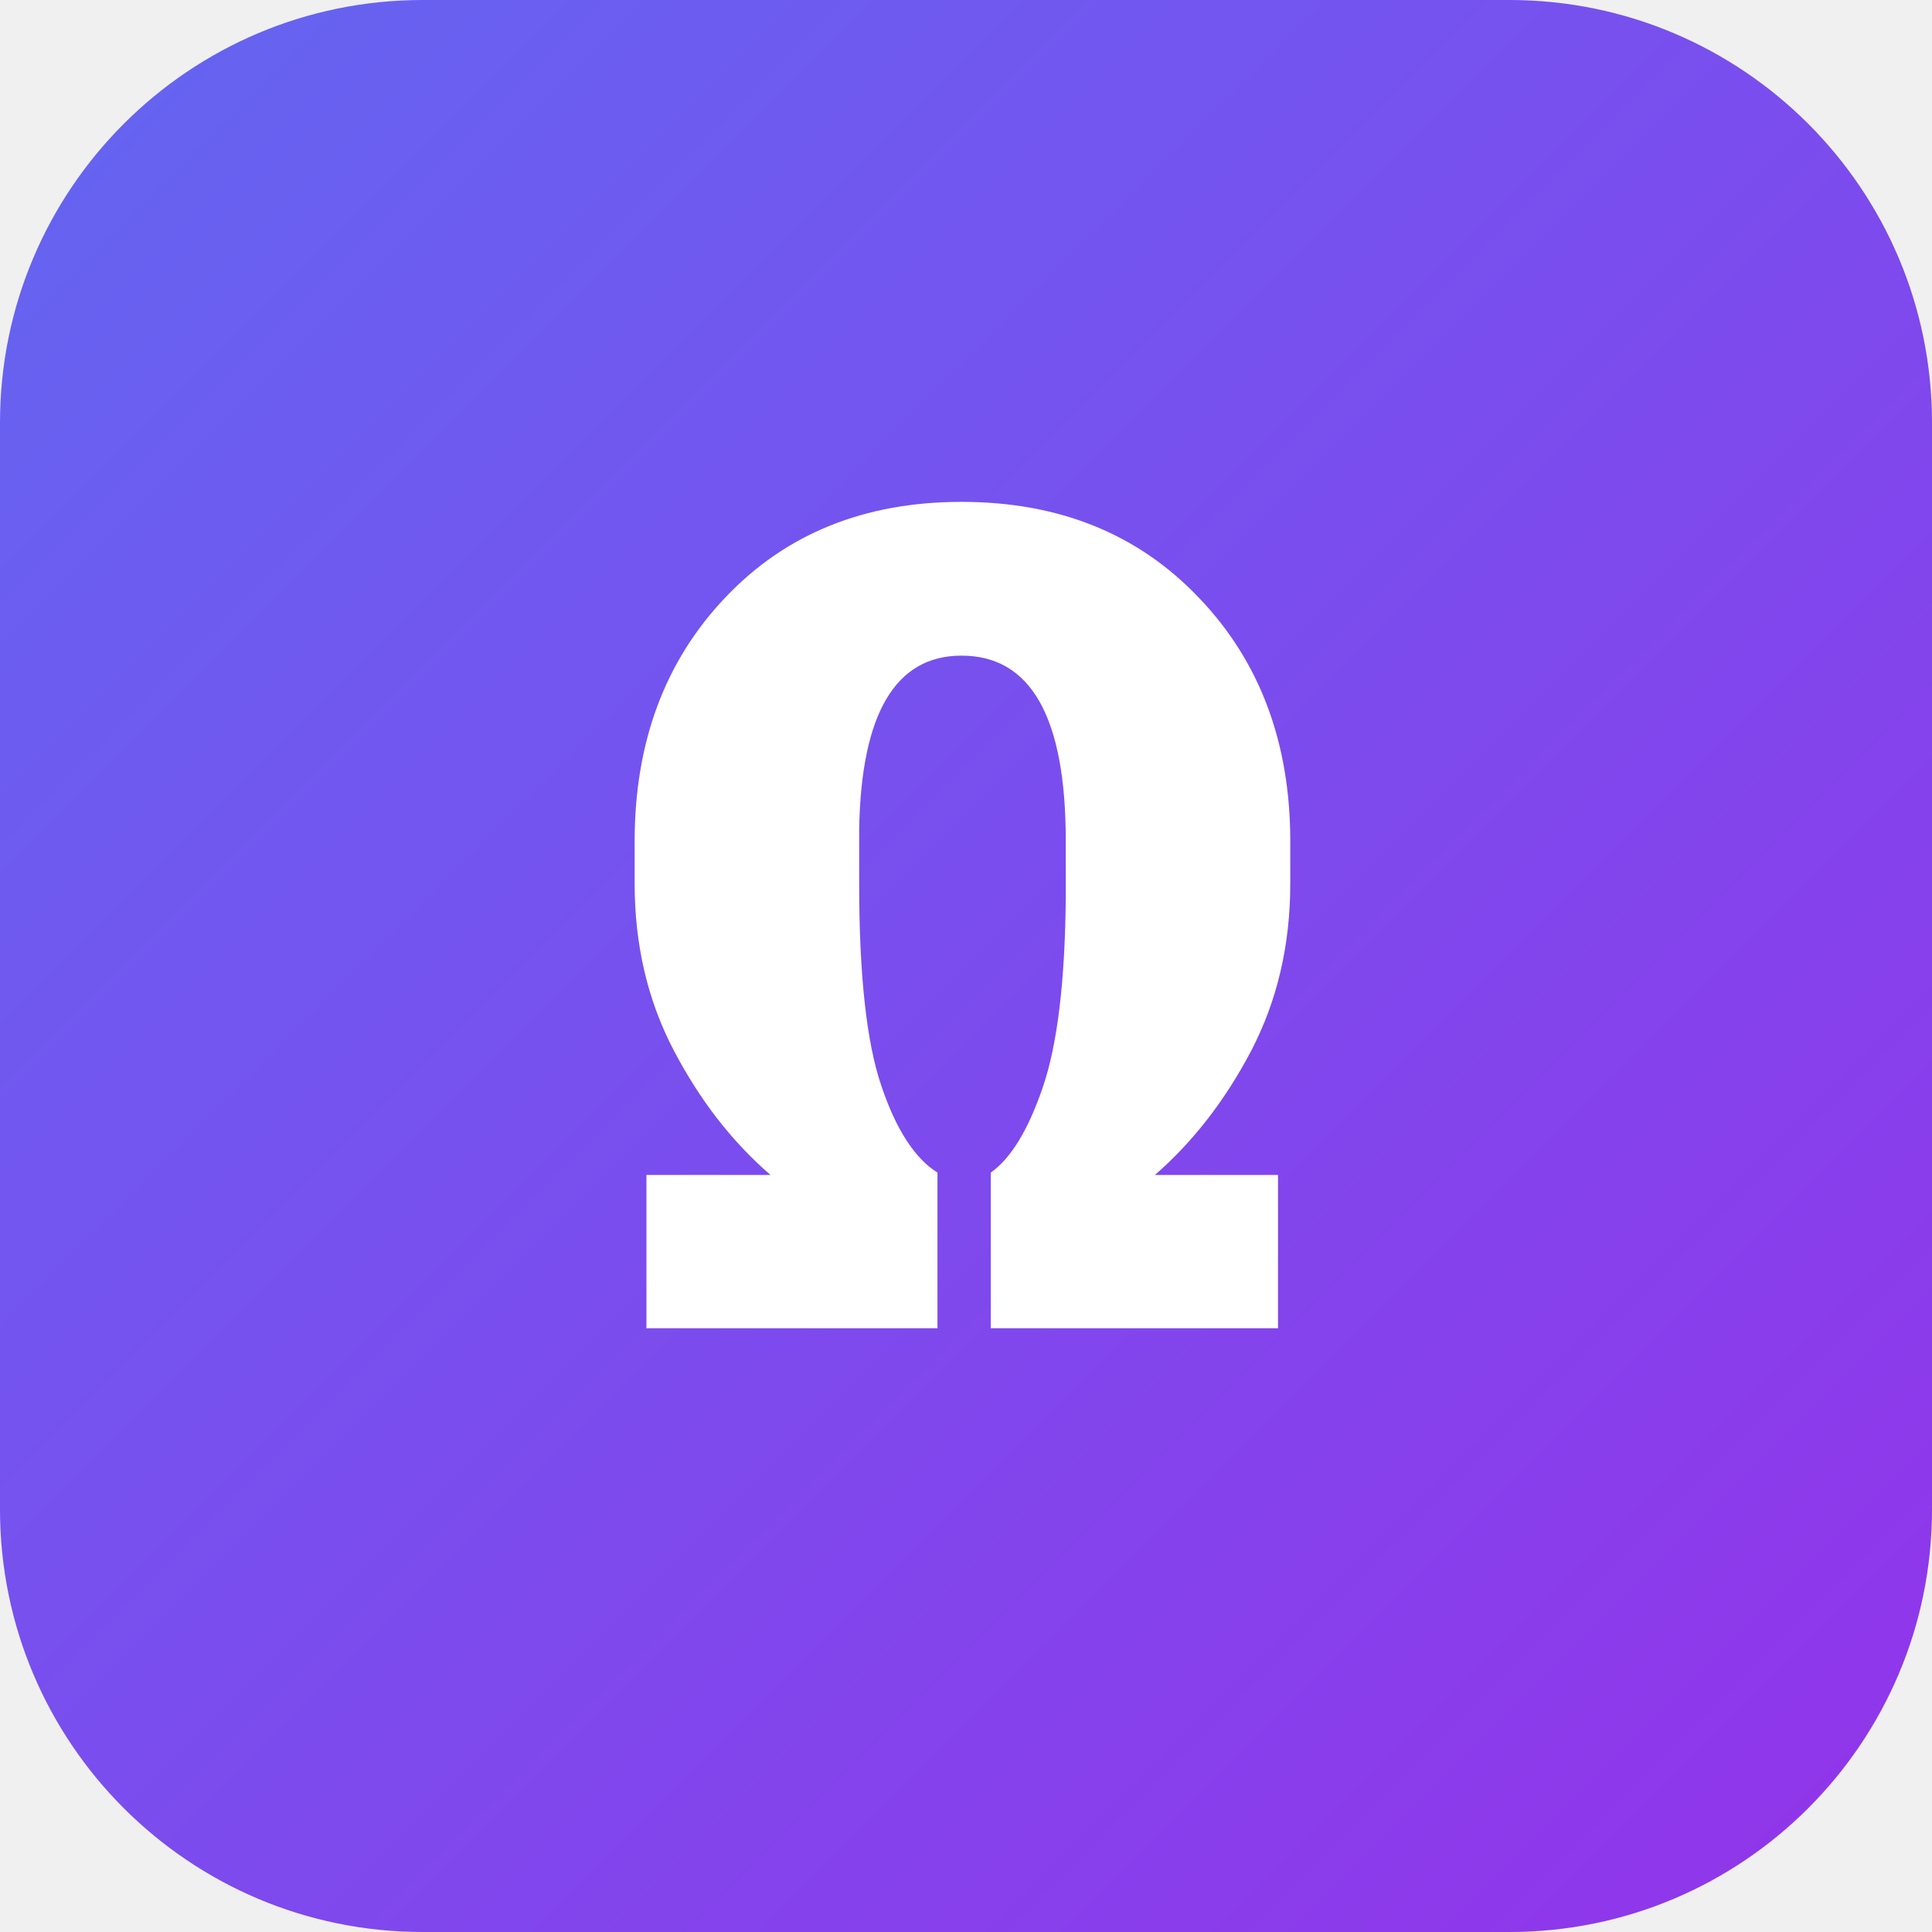
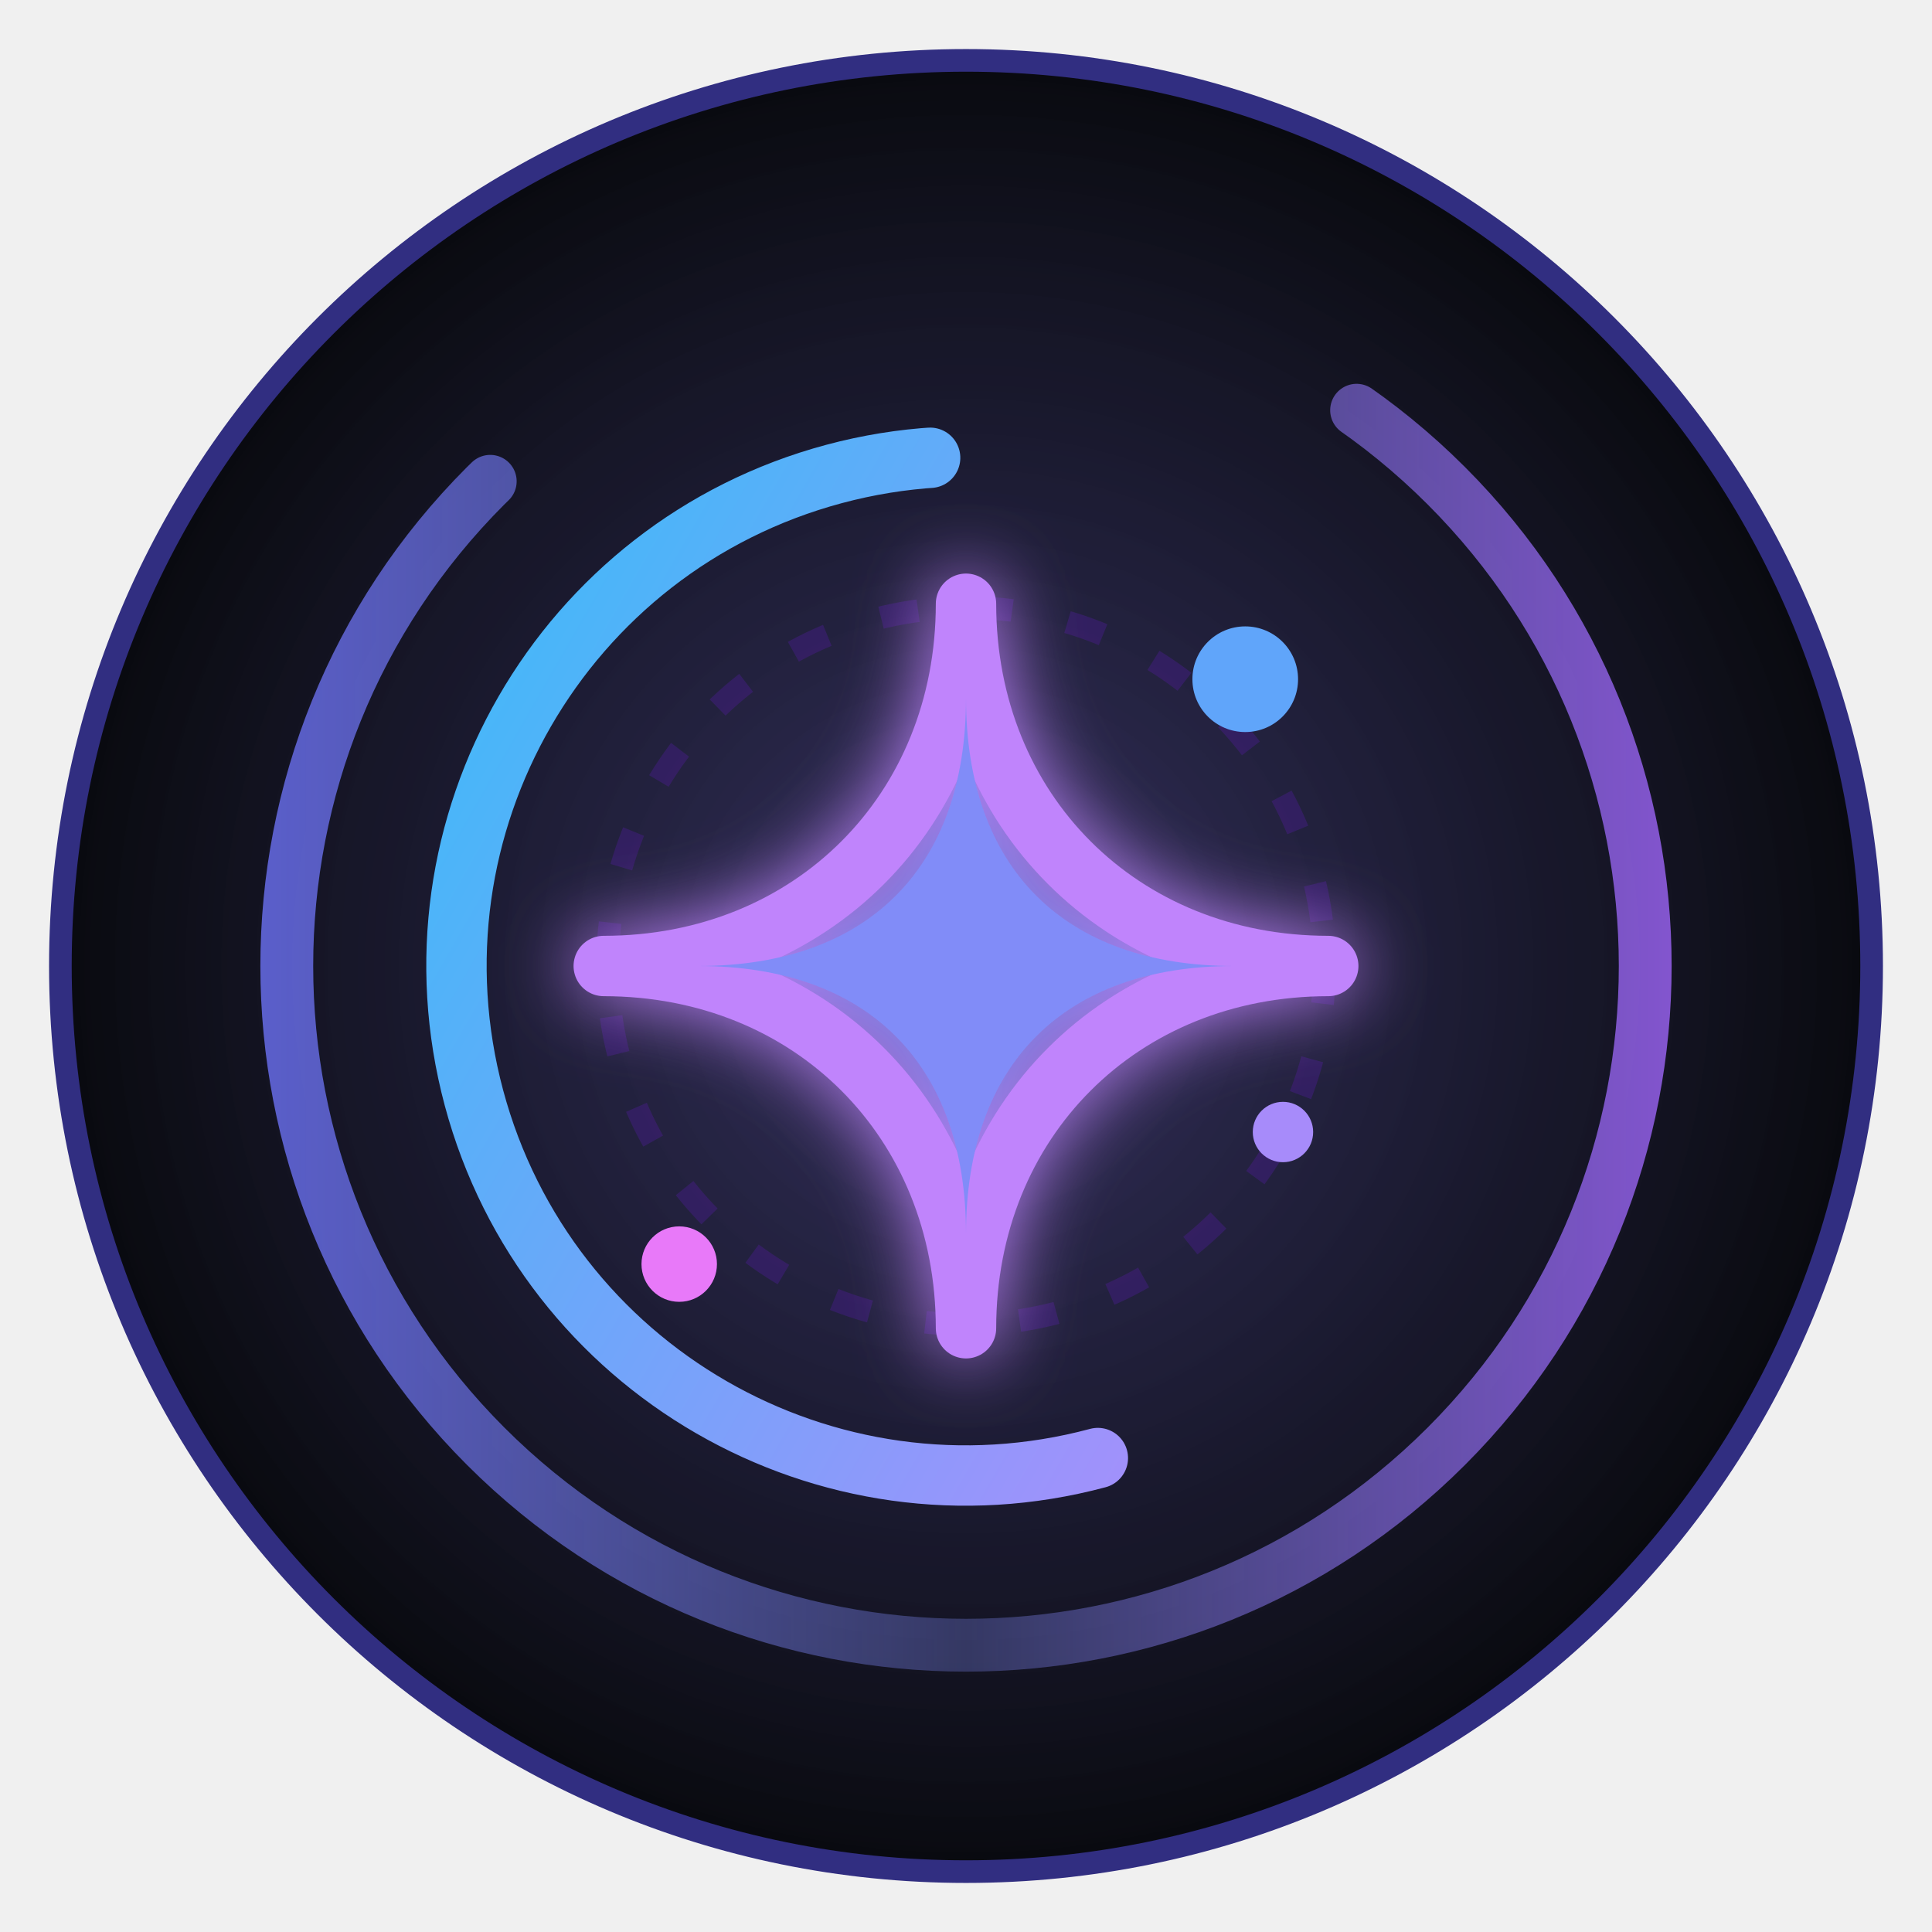
- <svg xmlns="http://www.w3.org/2000/svg" width="64" height="64" viewBox="0 0 64 64" fill="none">
+ <svg xmlns="http://www.w3.org/2000/svg" viewBox="0 0 512 512" width="100%" height="100%">
  <defs>
-     <linearGradient id="bg" x1="0" y1="0" x2="64" y2="64" gradientUnits="userSpaceOnUse">
-       <stop stop-color="#6366f1" />
-       <stop offset="1" stop-color="#9333ea" />
+     <radialGradient id="bgGlow" cx="50%" cy="50%" r="50%">
+       <stop offset="0%" stop-color="#1e1b4b" stop-opacity="0.9" />
+       <stop offset="100%" stop-color="#090a0f" stop-opacity="1" />
+     </radialGradient>
+     <linearGradient id="ringGrad1" x1="0%" y1="0%" x2="100%" y2="100%">
+       <stop offset="0%" stop-color="#6366f1" />
+       <stop offset="50%" stop-color="#818cf8" stop-opacity="0.3" />
+       <stop offset="100%" stop-color="#a855f7" />
    </linearGradient>
+     <linearGradient id="ringGrad2" x1="100%" y1="0%" x2="0%" y2="100%">
+       <stop offset="0%" stop-color="#c084fc" />
+       <stop offset="100%" stop-color="#38bdf8" />
+     </linearGradient>
+     <filter id="glow" x="-20%" y="-20%" width="140%" height="140%">
+       <feGaussianBlur stdDeviation="10" result="blur" />
+       <feComposite in="SourceGraphic" in2="blur" operator="over" />
+     </filter>
  </defs>
-   <rect width="64" height="64" rx="14" fill="url(#bg)" />
-   <text x="32" y="44" font-family="-apple-system, BlinkMacSystemFont, 'Segoe UI', Roboto, sans-serif" font-weight="800" font-size="38" fill="#ffffff" text-anchor="middle">Ω</text>
+   <circle cx="256" cy="256" r="240" fill="url(#bgGlow)" stroke="#312e81" stroke-width="6" />
+   <circle cx="256" cy="256" r="180" fill="none" stroke="url(#ringGrad1)" stroke-width="14" stroke-dasharray="850 250" stroke-linecap="round" transform="rotate(-45 256 256)" />
+   <circle cx="256" cy="256" r="135" fill="none" stroke="url(#ringGrad2)" stroke-width="16" stroke-dasharray="450 400" stroke-linecap="round" transform="rotate(75 256 256)" />
+   <circle cx="256" cy="256" r="95" fill="none" stroke="#4c1d95" stroke-opacity="0.4" stroke-width="6" stroke-dasharray="10 15" />
+   <g filter="url(#glow)">
+     <path d="M 256 160 C 256 215, 215 256, 160 256 C 215 256, 256 297, 256 352 C 256 297, 297 256, 352 256 C 297 256, 256 215, 256 160 Z" fill="none" stroke="#c084fc" stroke-width="16" stroke-linejoin="round" stroke-linecap="round" />
+     <path d="M 256 185 C 256 230, 230 256, 185 256 C 230 256, 256 282, 256 327 C 256 282, 282 256, 327 256 C 282 256, 256 230, 256 185 Z" fill="#818cf8" />
+   </g>
+   <circle cx="330" cy="180" r="14" fill="#60a5fa" />
+   <circle cx="180" cy="335" r="10" fill="#e879f9" />
+   <circle cx="340" cy="300" r="8" fill="#a78bfa" />
</svg>
